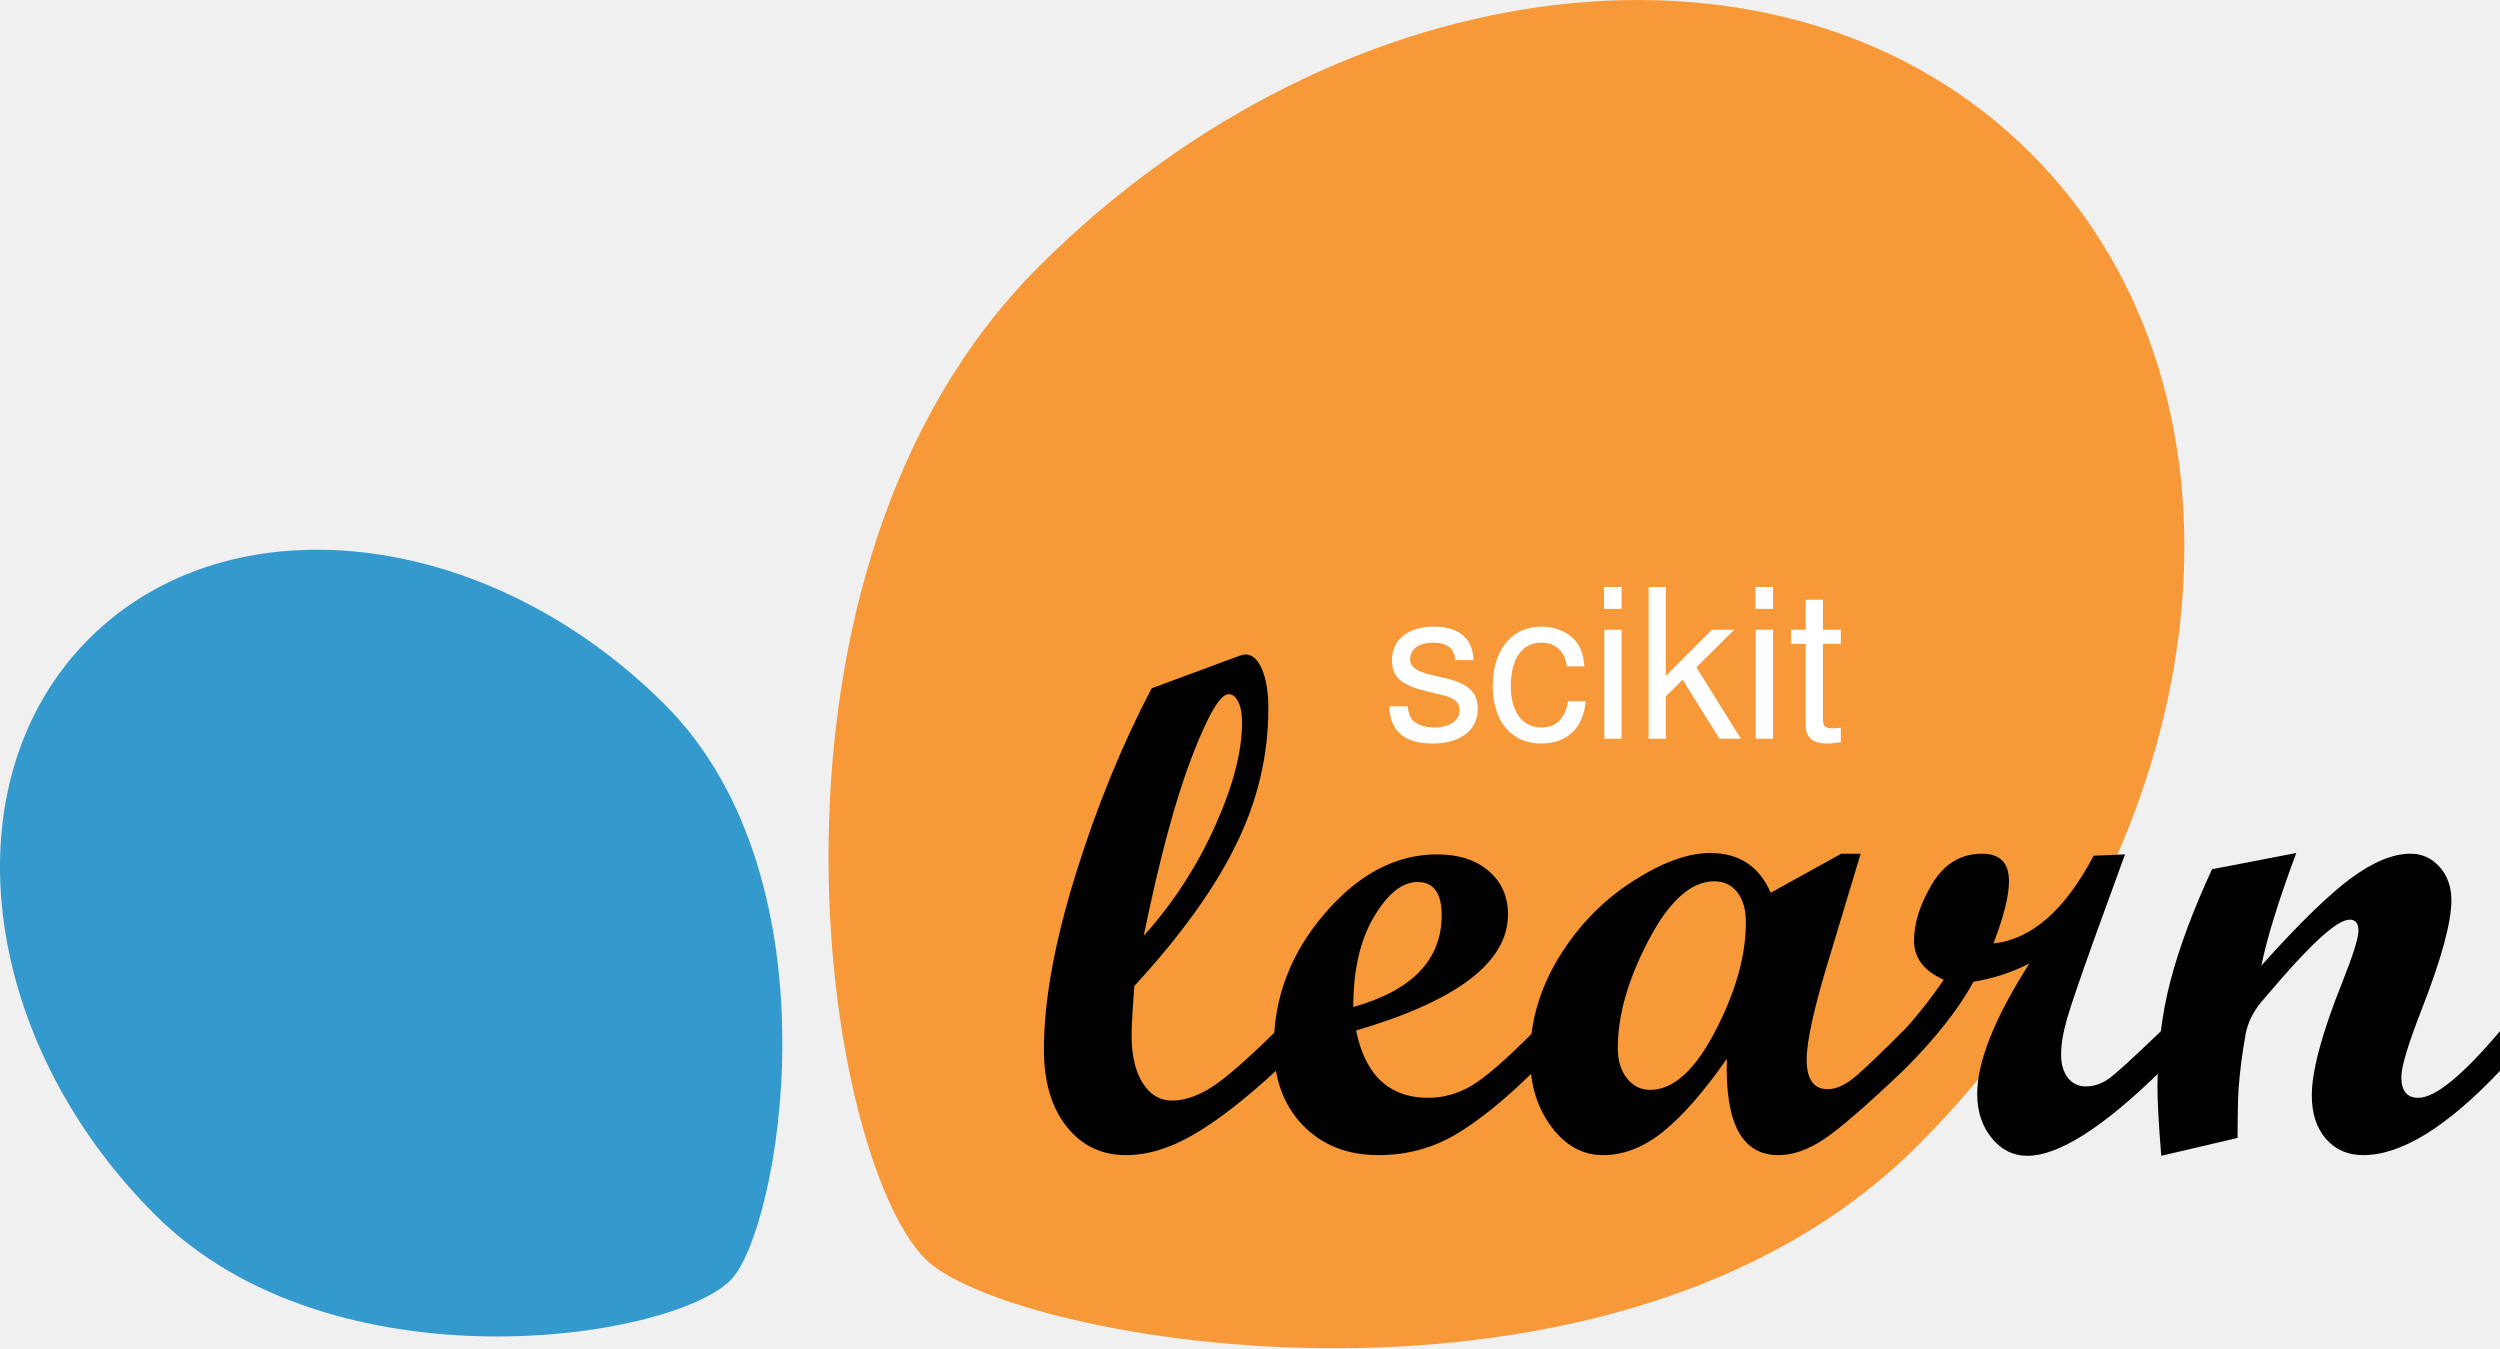
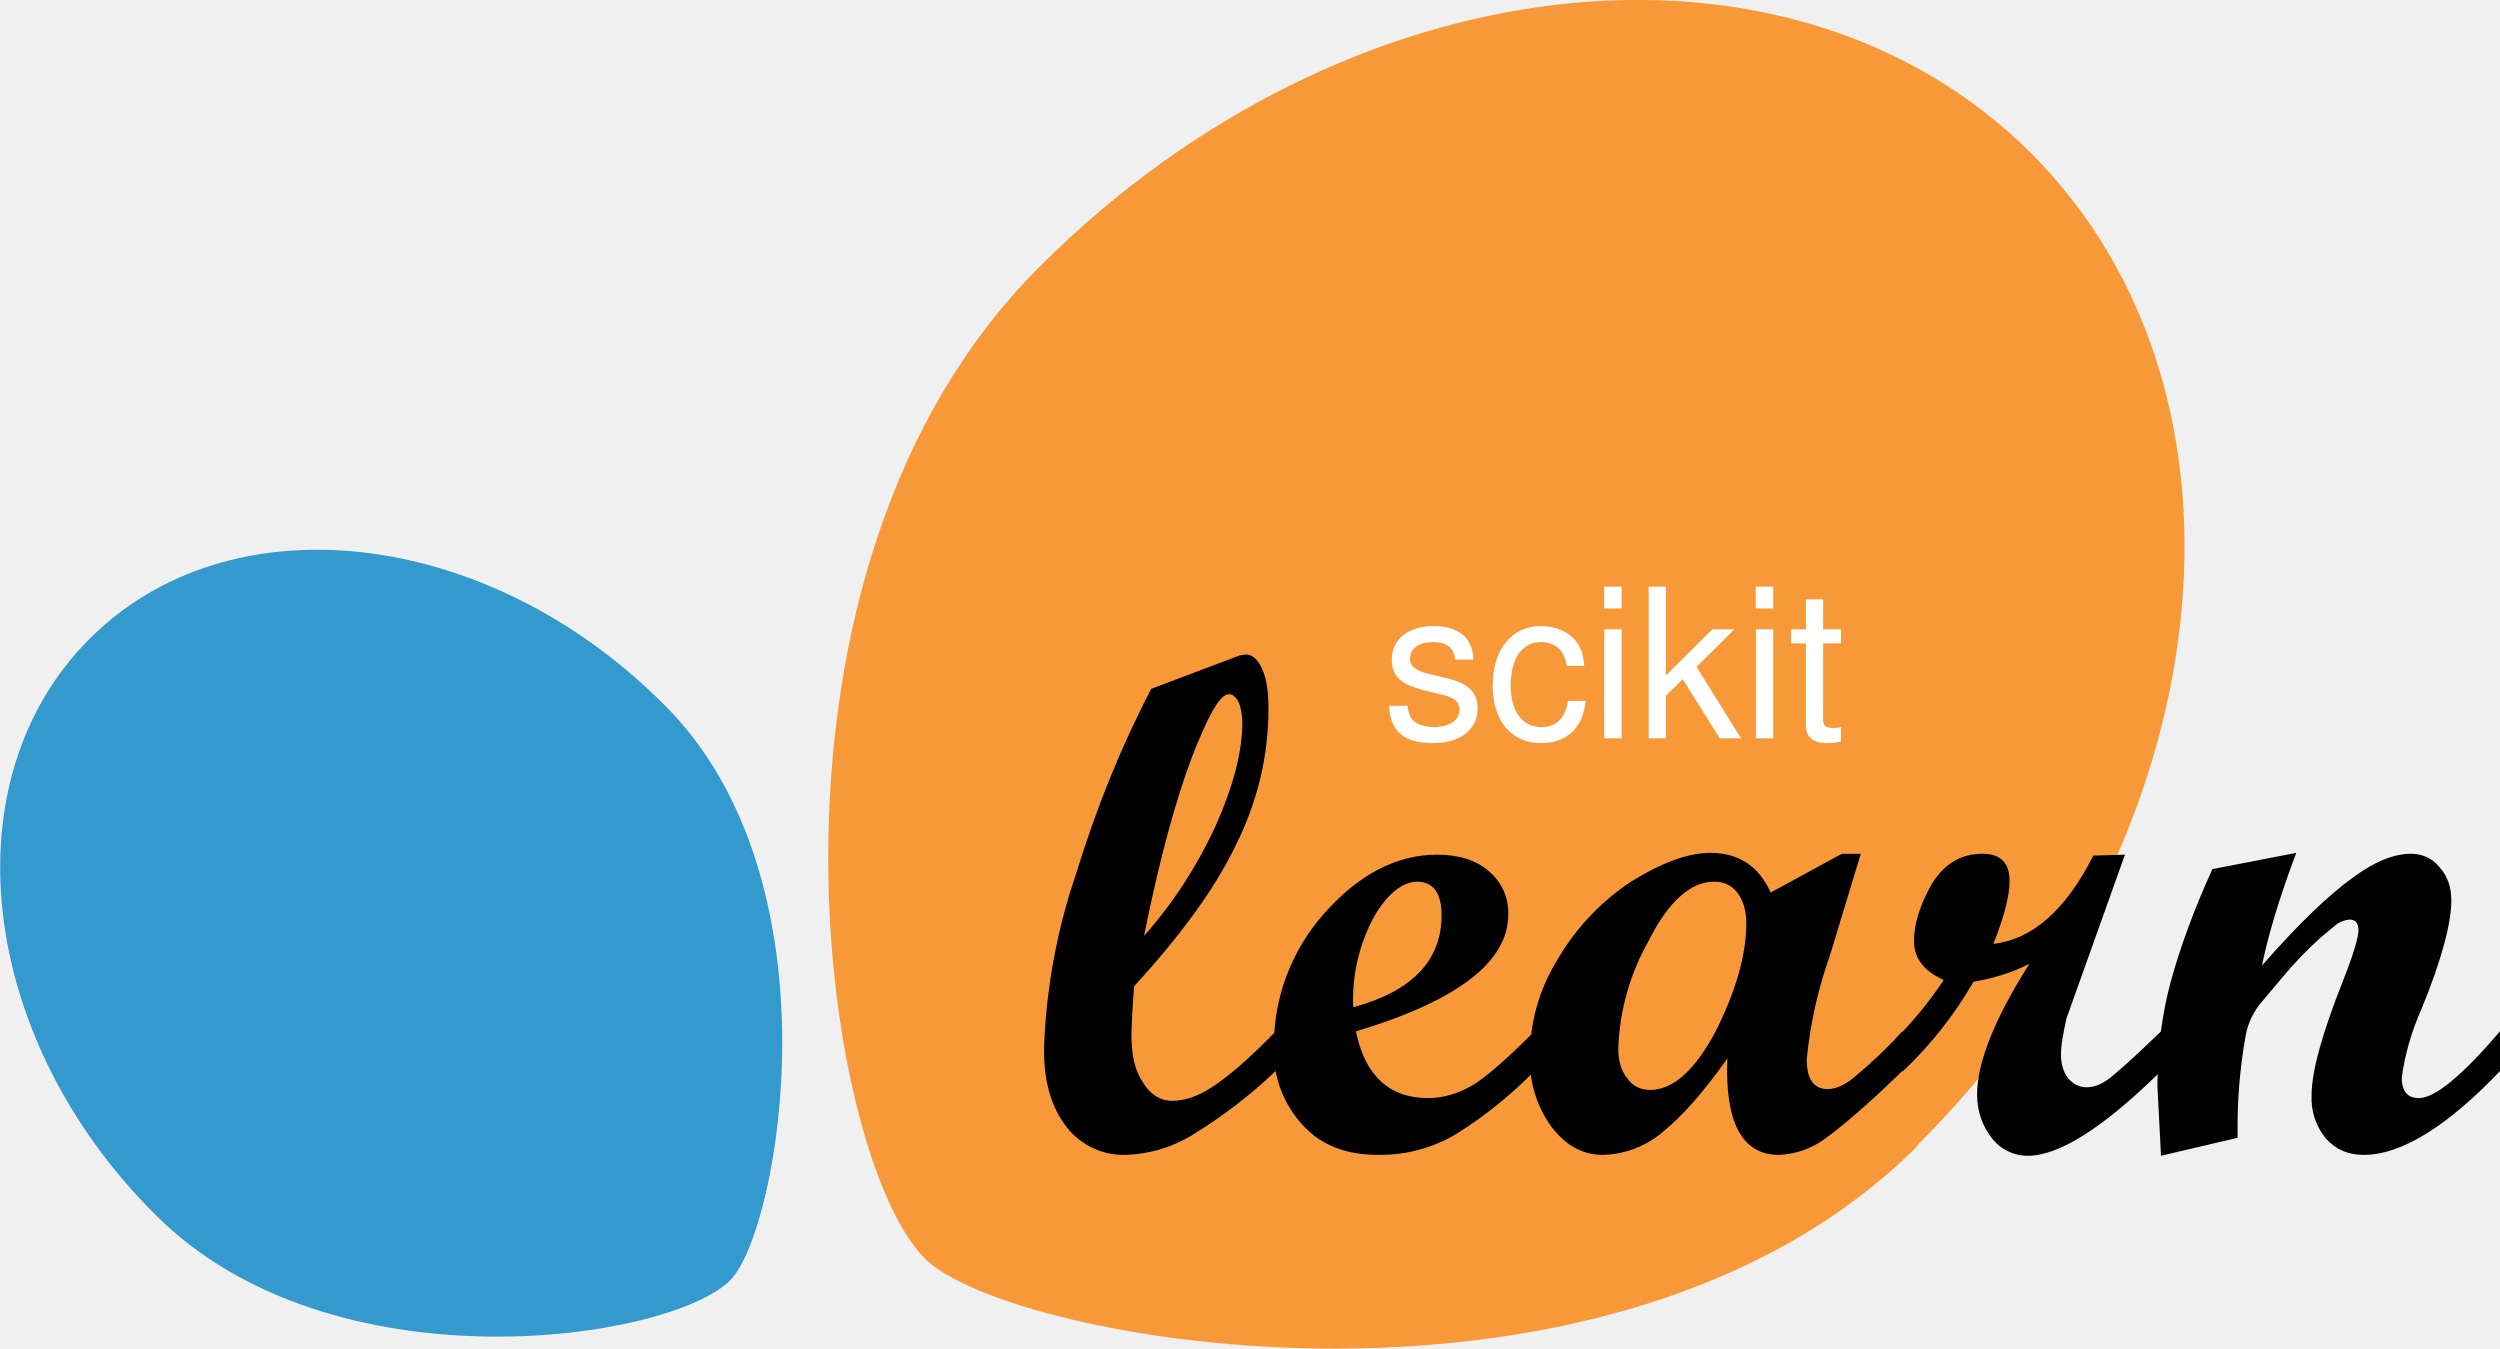
- <svg xmlns="http://www.w3.org/2000/svg" version="1.1" id="Layer_1" x="0px" y="0px" width="73.374mm" height="39.571mm" viewBox="0 0 277.319 149.559" enable-background="new 0 0 792 612" xml:space="preserve">
-   <defs id="defs33" />
-   <g id="g3" transform="translate(-120.6086,-220.2602)">
-     <path d="m 333.32,347.348 c 33.869,-33.867 39.498,-83.146 12.572,-110.07 -26.922,-26.921 -76.199,-21.293 -110.066,12.572 -33.867,33.866 -24.07,98.568 -12.57,110.07 9.293,9.293 76.199,21.293 110.064,-12.572 z" id="path5" style="fill:#f89939" />
-     <path d="m 194.35,298.411 c -19.648,-19.648 -48.242,-22.919 -63.867,-7.295 -15.621,15.622 -12.355,44.22 7.297,63.865 19.652,19.654 57.195,13.969 63.863,7.295 5.396,-5.387 12.361,-44.215 -7.293,-63.865 z" id="path7" style="fill:#3499cd" />
+ <svg xmlns="http://www.w3.org/2000/svg" viewBox="0 0 277.3 149.6">
+   <path fill="#f89939" d="M212.7 127c33.9-33.8 39.5-83 12.6-110-27-26.9-76.2-21.3-110 12.6-34 33.9-24.2 98.6-12.7 110 9.3 9.4 76.2 21.4 110.1-12.5z" />
+   <path fill="#3499cd" d="M73.7 78.2c-19.6-19.7-48.2-23-63.8-7.3-15.6 15.6-12.4 44.2 7.3 63.8 19.6 19.7 57.2 14 63.8 7.3 5.4-5.4 12.4-44.2-7.3-63.8z" />
+   <g fill="#010101">
+     <path d="M141.5 118.8a54.6 54.6 0 01-9.1 7 15 15 0 01-7.5 2.3 8 8 0 01-6.6-3.1c-1.7-2.2-2.5-5-2.5-8.6a67 67 0 013.5-19.3c2.3-7.5 5.1-14.4 8.4-20.7l9.8-3.7.7-.1c.7 0 1.3.5 1.8 1.6s.7 2.6.7 4.4c0 5.2-1.2 10.3-3.6 15.1-2.4 5-6.2 10.1-11.3 15.7a85 85 0 00-.3 5.4c0 2.3.4 4 1.3 5.3.8 1.3 1.9 2 3.2 2 1.4 0 2.9-.5 4.4-1.5 1.6-1 4-3 7.1-6.2v4.4zm-14.6-15c3.2-3.6 5.8-7.6 7.9-12.1 2-4.5 3-8.3 3-11.6 0-.9-.2-1.7-.4-2.2-.3-.6-.7-.9-1.1-.9-1 0-2.3 2.4-4.1 7-1.8 4.8-3.6 11.3-5.3 19.8z" />
+     <path d="M170.2 118.8a47 47 0 01-8.7 7 16.5 16.5 0 01-8.6 2.3c-3.5 0-6.3-1-8.4-3.3a12.1 12.1 0 01-3.2-8.8 22 22 0 015.6-14.7c3.8-4.3 8-6.5 12.5-6.5 2.4 0 4.3.6 5.7 1.8a6 6 0 012.2 4.8c0 5.3-5.6 9.6-16.9 13 1 4.9 3.7 7.4 8 7.4 1.7 0 3.3-.5 4.9-1.4 1.5-.9 3.8-2.9 6.9-6v4.4zm-20-7.1c6.5-1.8 9.7-5.2 9.7-10.2 0-2.4-.9-3.7-2.7-3.7-1.6 0-3.3 1.3-4.8 3.9a19.3 19.3 0 00-2.3 10z" />
+     <path d="M211 118.8c-4 3.9-7 6.4-8.7 7.6a9.2 9.2 0 01-5 1.7c-4 0-6-3.5-5.7-10.7-2.6 3.7-5 6.4-7.1 8.1a10.6 10.6 0 01-6.7 2.6c-2.2 0-4.1-1-5.7-3.1a12.6 12.6 0 01-2.4-7.8c0-3.8 1-7.5 3.2-11a26 26 0 018-8.4c3.4-2.1 6.3-3.2 8.8-3.2 3.2 0 5.4 1.5 6.7 4.4l7.9-4.3h2.1l-3.4 11.2a48.7 48.7 0 00-2.6 11.6c0 2.2.8 3.3 2.3 3.3 1 0 2.1-.5 3.3-1.6 1.2-1 3-2.6 5-4.8v4.4zm-28 2.1c2.6 0 5-2.2 7.3-6.5 2.2-4.4 3.4-8.4 3.4-12 0-1.5-.4-2.6-1-3.4a3.1 3.1 0 00-2.6-1.2c-2.5 0-5 2.1-7.2 6.5a26 26 0 00-3.4 12c0 1.3.3 2.5 1 3.3.6.9 1.5 1.3 2.6 1.3z" />
+     <path d="M239.7 118.8c-6.4 6.3-11.3 9.4-14.8 9.4a5 5 0 01-4-2c-1-1.3-1.6-2.9-1.6-4.8 0-3.6 2-8.5 5.8-14.5-1.9 1-4 1.6-6.2 2a44 44 0 01-7.8 9.9h-.9v-3.5c2-2 3.8-4.2 5.4-6.6-2.2-1-3.3-2.4-3.3-4.3 0-2 .7-4.1 2-6.4 1.4-2.2 3.2-3.3 5.6-3.3 2 0 3 1 3 3 0 1.7-.6 4-1.8 7 4.3-.5 8-3.7 11.1-9.8l3.5-.1-3.5 9.8-3 8.4c-.3 1.5-.6 2.8-.6 4 0 1 .3 2 .8 2.6.5.6 1.2 1 2 1 1 0 1.8-.4 2.6-1 .9-.7 2.8-2.4 5.7-5.2v4.4z" />
+     <path d="M277.3 118.8c-5.9 6.2-11 9.3-15.1 9.3-1.8 0-3.1-.6-4.2-1.8a7 7 0 01-1.6-4.8c0-2.7 1.2-6.9 3.4-12.5 1.2-3 1.8-5 1.8-5.8 0-.8-.3-1.2-1-1.2a3 3 0 00-1.4.5l-1.8 1.5a43 43 0 00-4.4 4.6l-2.1 2.5a7.9 7.9 0 00-1.8 3.7 58 58 0 00-.9 11.4l-8.5 2-.4-7.7c0-4.1.5-8 1.5-11.7 1-3.6 2.5-7.8 4.6-12.4l9.3-1.8c-2 5.3-3.2 9.5-3.8 12.5 4.1-4.7 7.5-7.9 10-9.7 2.4-1.8 4.6-2.7 6.5-2.7 1.3 0 2.4.5 3.2 1.5.9 1 1.3 2.2 1.3 3.7 0 2.4-1 6.4-3.3 12a28.4 28.4 0 00-2.2 7.6c0 1.5.6 2.3 1.9 2.3 1.8 0 4.8-2.5 9-7.4z" />
  </g>
-   <g id="g9" transform="translate(-120.6086,-220.2602)">
-     <g id="g11">
-       <path d="m 262.143,339.047 c -3.471,3.195 -6.516,5.553 -9.133,7.068 -2.617,1.52 -5.113,2.279 -7.488,2.279 -2.732,0 -4.936,-1.059 -6.607,-3.178 -1.674,-2.121 -2.508,-4.965 -2.508,-8.543 0,-5.361 1.162,-11.797 3.486,-19.301 2.32,-7.51 5.145,-14.43 8.463,-20.761 l 9.729,-3.602 c 0.305,-0.102 0.537,-0.154 0.691,-0.154 0.738,0 1.348,0.544 1.816,1.627 0.473,1.088 0.711,2.55 0.711,4.388 0,5.209 -1.199,10.252 -3.602,15.129 -2.402,4.879 -6.154,10.086 -11.26,15.627 -0.205,2.656 -0.307,4.48 -0.307,5.477 0,2.223 0.408,3.982 1.225,5.285 0.818,1.305 1.902,1.953 3.256,1.953 1.381,0 2.848,-0.494 4.406,-1.49 1.555,-0.998 3.93,-3.064 7.121,-6.207 v 4.403 z m -14.668,-14.973 c 3.242,-3.605 5.875,-7.648 7.891,-12.121 2.016,-4.475 3.023,-8.324 3.023,-11.549 0,-0.94 -0.139,-1.704 -0.418,-2.278 -0.281,-0.575 -0.641,-0.864 -1.074,-0.864 -0.941,0 -2.316,2.352 -4.117,7.057 -1.801,4.704 -3.569,11.29 -5.305,19.755 z" id="path13" style="fill:#010101" />
-       <path d="m 290.795,339.047 c -3.242,3.195 -6.152,5.553 -8.732,7.068 -2.58,1.52 -5.424,2.279 -8.541,2.279 -3.473,0 -6.275,-1.111 -8.41,-3.33 -2.131,-2.225 -3.195,-5.146 -3.195,-8.773 0,-5.412 1.875,-10.309 5.633,-14.688 3.75,-4.381 7.914,-6.57 12.484,-6.57 2.375,0 4.275,0.615 5.707,1.84 1.43,1.227 2.145,2.834 2.145,4.826 0,5.287 -5.617,9.574 -16.852,12.869 1.02,4.977 3.688,7.469 8.004,7.469 1.686,0 3.293,-0.453 4.824,-1.357 1.535,-0.908 3.844,-2.922 6.934,-6.035 v 4.402 z m -20.07,-7.084 c 6.535,-1.84 9.805,-5.234 9.805,-10.188 0,-2.451 -0.895,-3.676 -2.68,-3.676 -1.686,0 -3.293,1.281 -4.824,3.85 -1.536,2.565 -2.301,5.901 -2.301,10.014 z" id="path15" style="fill:#010101" />
-       <path d="m 331.701,339.047 c -4.086,3.881 -7.01,6.412 -8.77,7.588 -1.762,1.174 -3.447,1.76 -5.057,1.76 -4.035,0 -5.936,-3.561 -5.707,-10.686 -2.553,3.65 -4.91,6.344 -7.068,8.084 -2.156,1.736 -4.383,2.602 -6.684,2.602 -2.244,0 -4.152,-1.051 -5.725,-3.158 -1.573,-2.107 -2.354,-4.691 -2.354,-7.758 0,-3.828 1.051,-7.48 3.156,-10.955 2.109,-3.473 4.809,-6.279 8.102,-8.424 3.293,-2.145 6.207,-3.219 8.732,-3.219 3.193,0 5.428,1.469 6.705,4.404 l 7.828,-4.326 h 2.148 l -3.381,11.221 c -1.736,5.645 -2.607,9.514 -2.607,11.607 0,2.195 0.777,3.293 2.336,3.293 0.992,0 2.09,-0.529 3.291,-1.59 1.201,-1.061 2.883,-2.676 5.053,-4.846 v 4.403 z m -28.037,2.109 c 2.553,0 4.959,-2.176 7.223,-6.529 2.26,-4.355 3.389,-8.373 3.389,-12.049 0,-1.428 -0.322,-2.547 -0.957,-3.35 -0.641,-0.807 -1.496,-1.207 -2.566,-1.207 -2.555,0 -4.977,2.17 -7.258,6.512 -2.285,4.342 -3.43,8.338 -3.43,11.986 0,1.381 0.34,2.498 1.016,3.354 0.676,0.856 1.534,1.283 2.583,1.283 z" id="path17" style="fill:#010101" />
-       <path d="m 360.314,339.047 c -6.41,6.281 -11.352,9.424 -14.824,9.424 -1.559,0 -2.875,-0.658 -3.945,-1.969 -1.07,-1.316 -1.609,-2.945 -1.609,-4.887 0,-3.6 1.93,-8.424 5.785,-14.477 -1.891,0.971 -3.957,1.645 -6.205,2.029 -1.66,3.064 -4.266,6.359 -7.814,9.879 h -0.879 v -3.443 c 1.99,-2.068 3.791,-4.291 5.4,-6.666 -2.199,-0.971 -3.295,-2.414 -3.295,-4.326 0,-1.969 0.668,-4.068 2.012,-6.305 1.34,-2.232 3.184,-3.348 5.535,-3.348 1.992,0 2.986,1.018 2.986,3.062 0,1.609 -0.574,3.906 -1.725,6.895 4.238,-0.461 7.941,-3.701 11.109,-9.729 l 3.484,-0.154 -3.562,9.805 c -1.48,4.137 -2.438,6.955 -2.871,8.447 -0.433,1.492 -0.652,2.816 -0.652,3.963 0,1.074 0.25,1.932 0.746,2.566 0.498,0.643 1.17,0.959 2.012,0.959 0.918,0 1.801,-0.314 2.643,-0.936 0.842,-0.631 2.732,-2.359 5.67,-5.193 v 4.404 z" id="path19" style="fill:#010101" />
-       <path d="m 397.928,339.047 c -5.898,6.234 -10.957,9.348 -15.168,9.348 -1.711,0 -3.09,-0.6 -4.137,-1.801 -1.049,-1.199 -1.572,-2.807 -1.572,-4.824 0,-2.732 1.125,-6.908 3.373,-12.523 1.199,-3.014 1.801,-4.932 1.801,-5.746 0,-0.818 -0.322,-1.227 -0.957,-1.227 -0.357,0 -0.832,0.18 -1.418,0.535 -0.539,0.357 -1.164,0.859 -1.879,1.496 -0.637,0.586 -1.354,1.301 -2.145,2.141 -0.691,0.721 -1.432,1.537 -2.219,2.453 l -2.148,2.492 c -0.943,1.148 -1.531,2.359 -1.76,3.637 -0.385,2.17 -0.639,4.164 -0.768,5.979 -0.078,1.35 -0.115,3.174 -0.115,5.477 l -8.465,1.988 c -0.279,-3.447 -0.422,-6.014 -0.422,-7.697 0,-4.111 0.479,-8.006 1.438,-11.682 0.957,-3.68 2.494,-7.814 4.615,-12.412 l 9.344,-1.799 c -1.965,5.287 -3.254,9.447 -3.867,12.484 4.188,-4.672 7.508,-7.906 9.969,-9.709 2.457,-1.801 4.645,-2.697 6.557,-2.697 1.299,0 2.385,0.49 3.25,1.471 0.869,0.982 1.301,2.215 1.301,3.689 0,2.449 -1.098,6.484 -3.291,12.104 -1.508,3.854 -2.262,6.355 -2.262,7.51 0,1.537 0.627,2.305 1.881,2.305 1.867,0 4.891,-2.465 9.064,-7.393 z" id="path21" style="fill:#010101" />
-     </g>
-   </g>
-   <text font-size="23.079" id="text25" style="font-size:23.08px;line-height:0%;font-family:Helvetica;fill:#ffffff" x="153.333" y="81.946">scikit</text>
+   <text x="153.3" y="81.9" fill="#fff" font-family="Helvetica" font-size="23.1" style="line-height:0%">
+     scikit
+   </text>
</svg>
